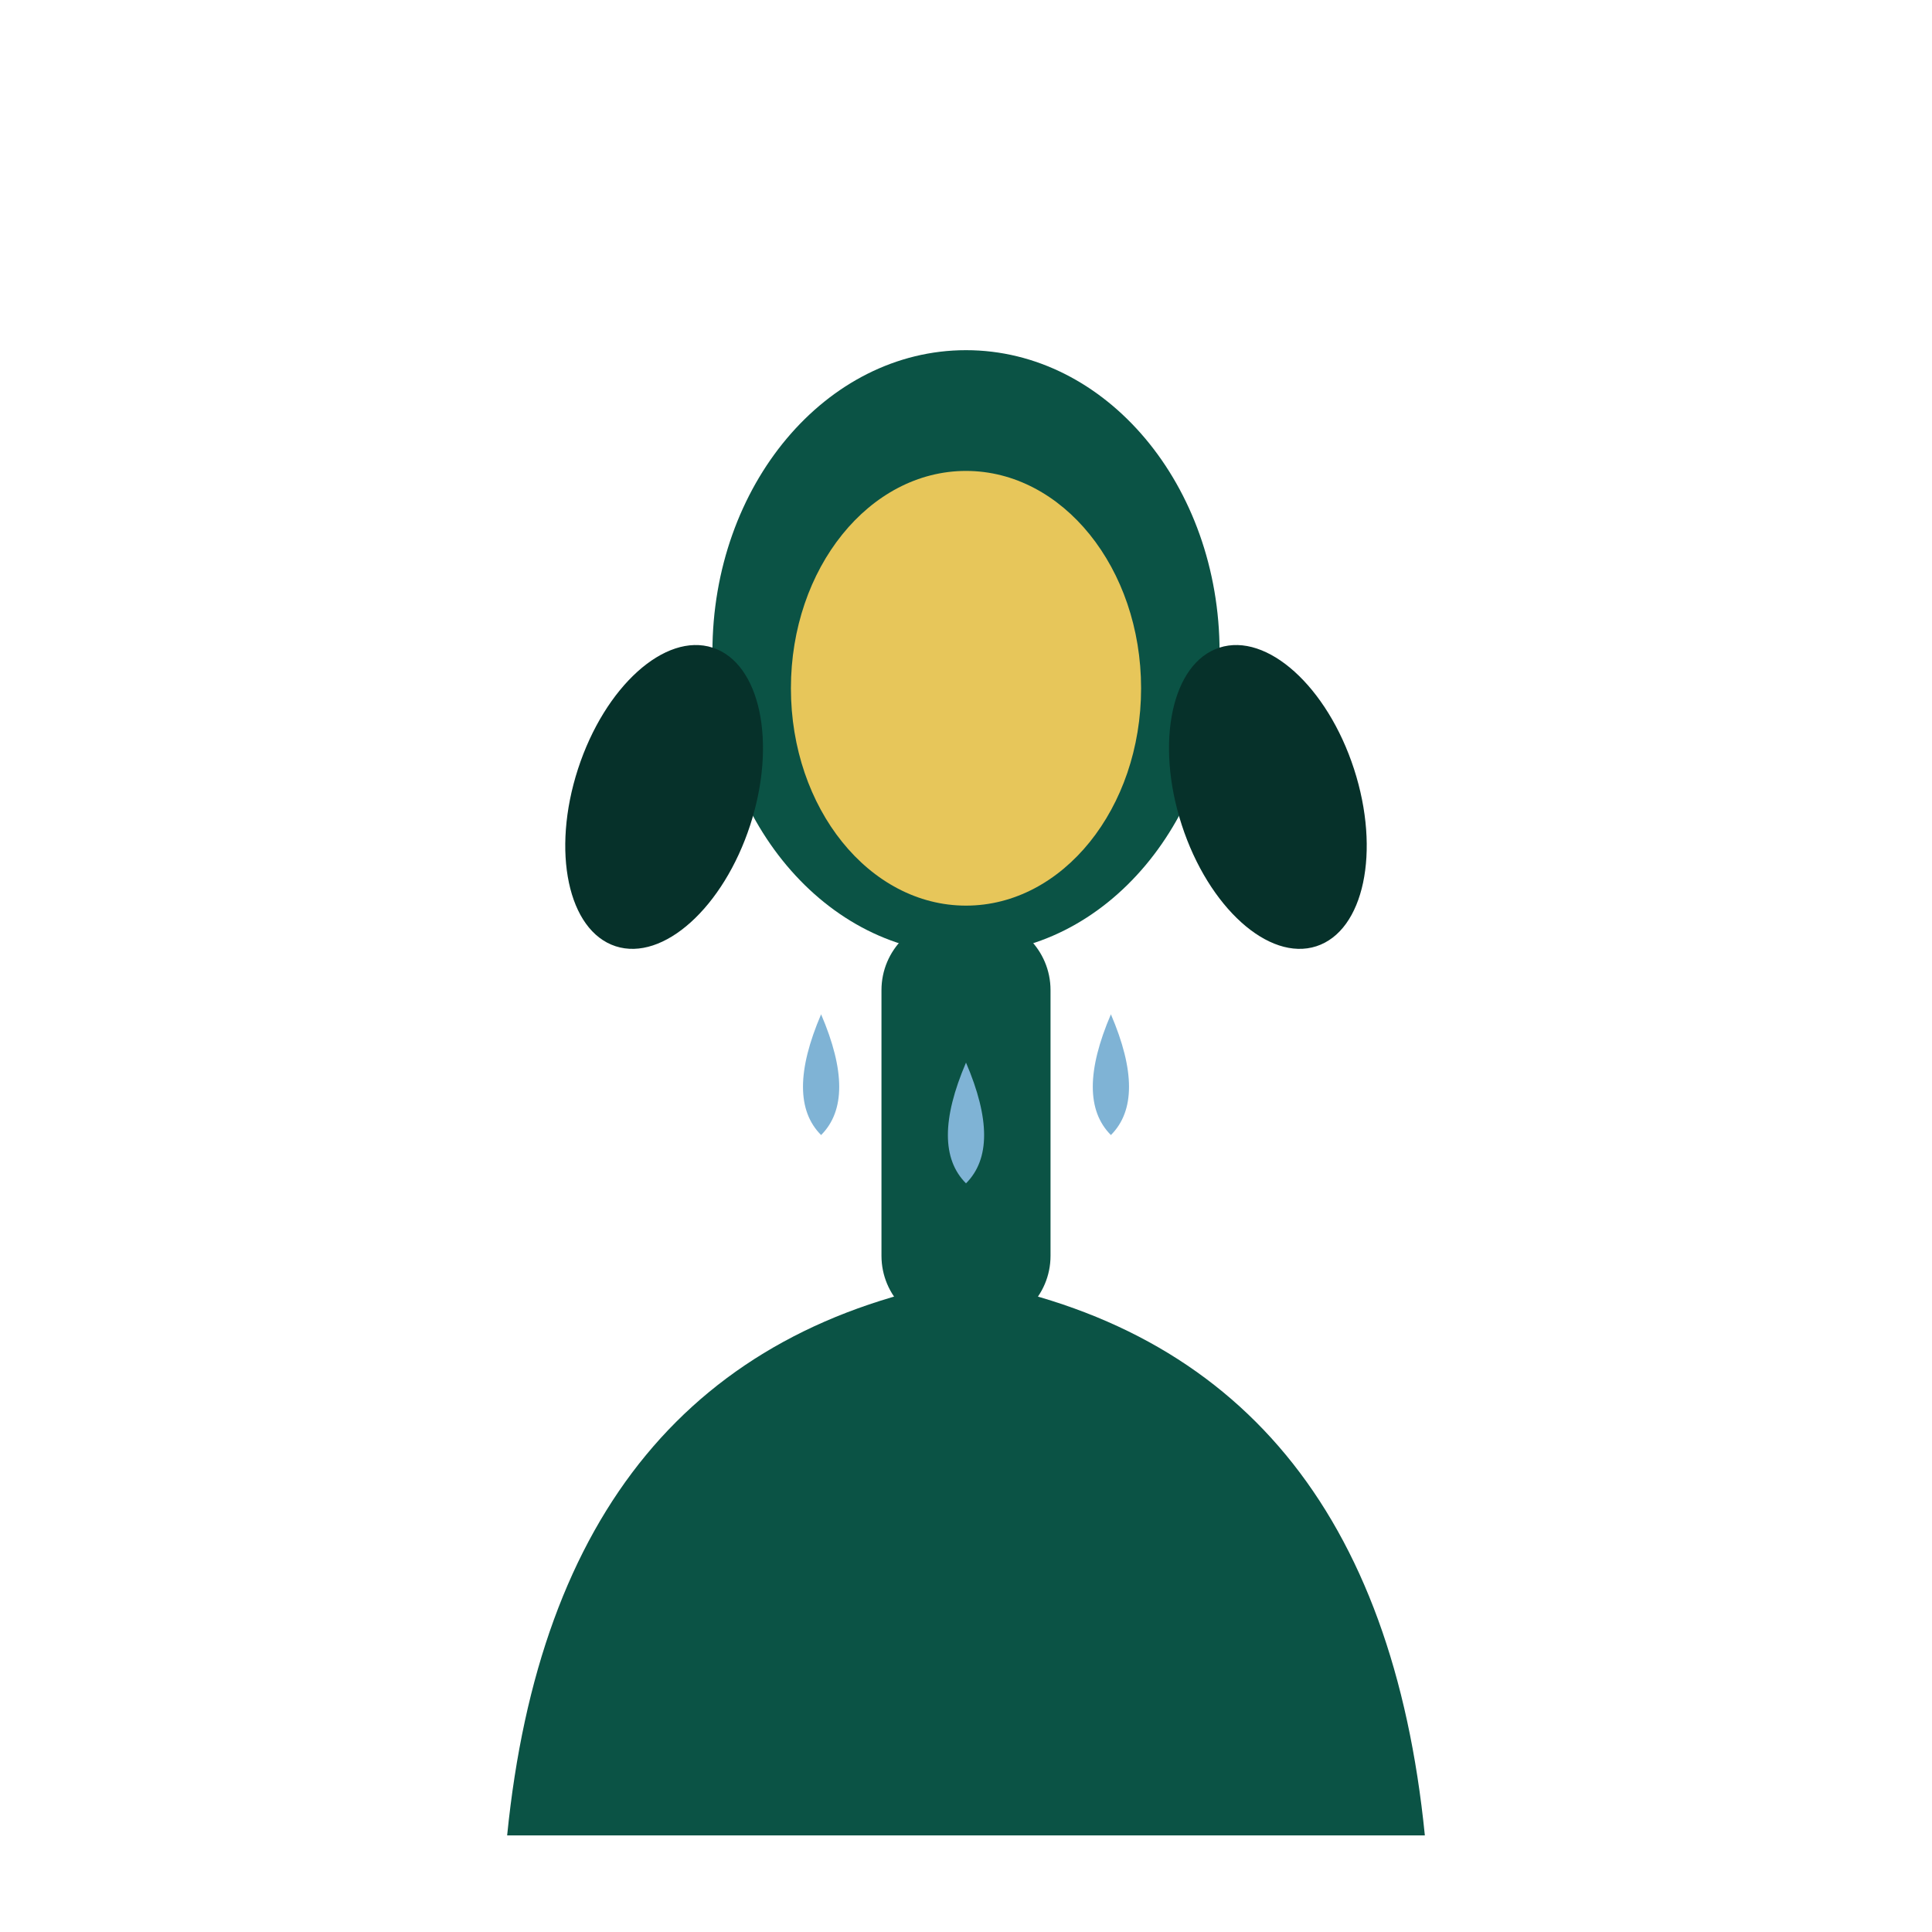
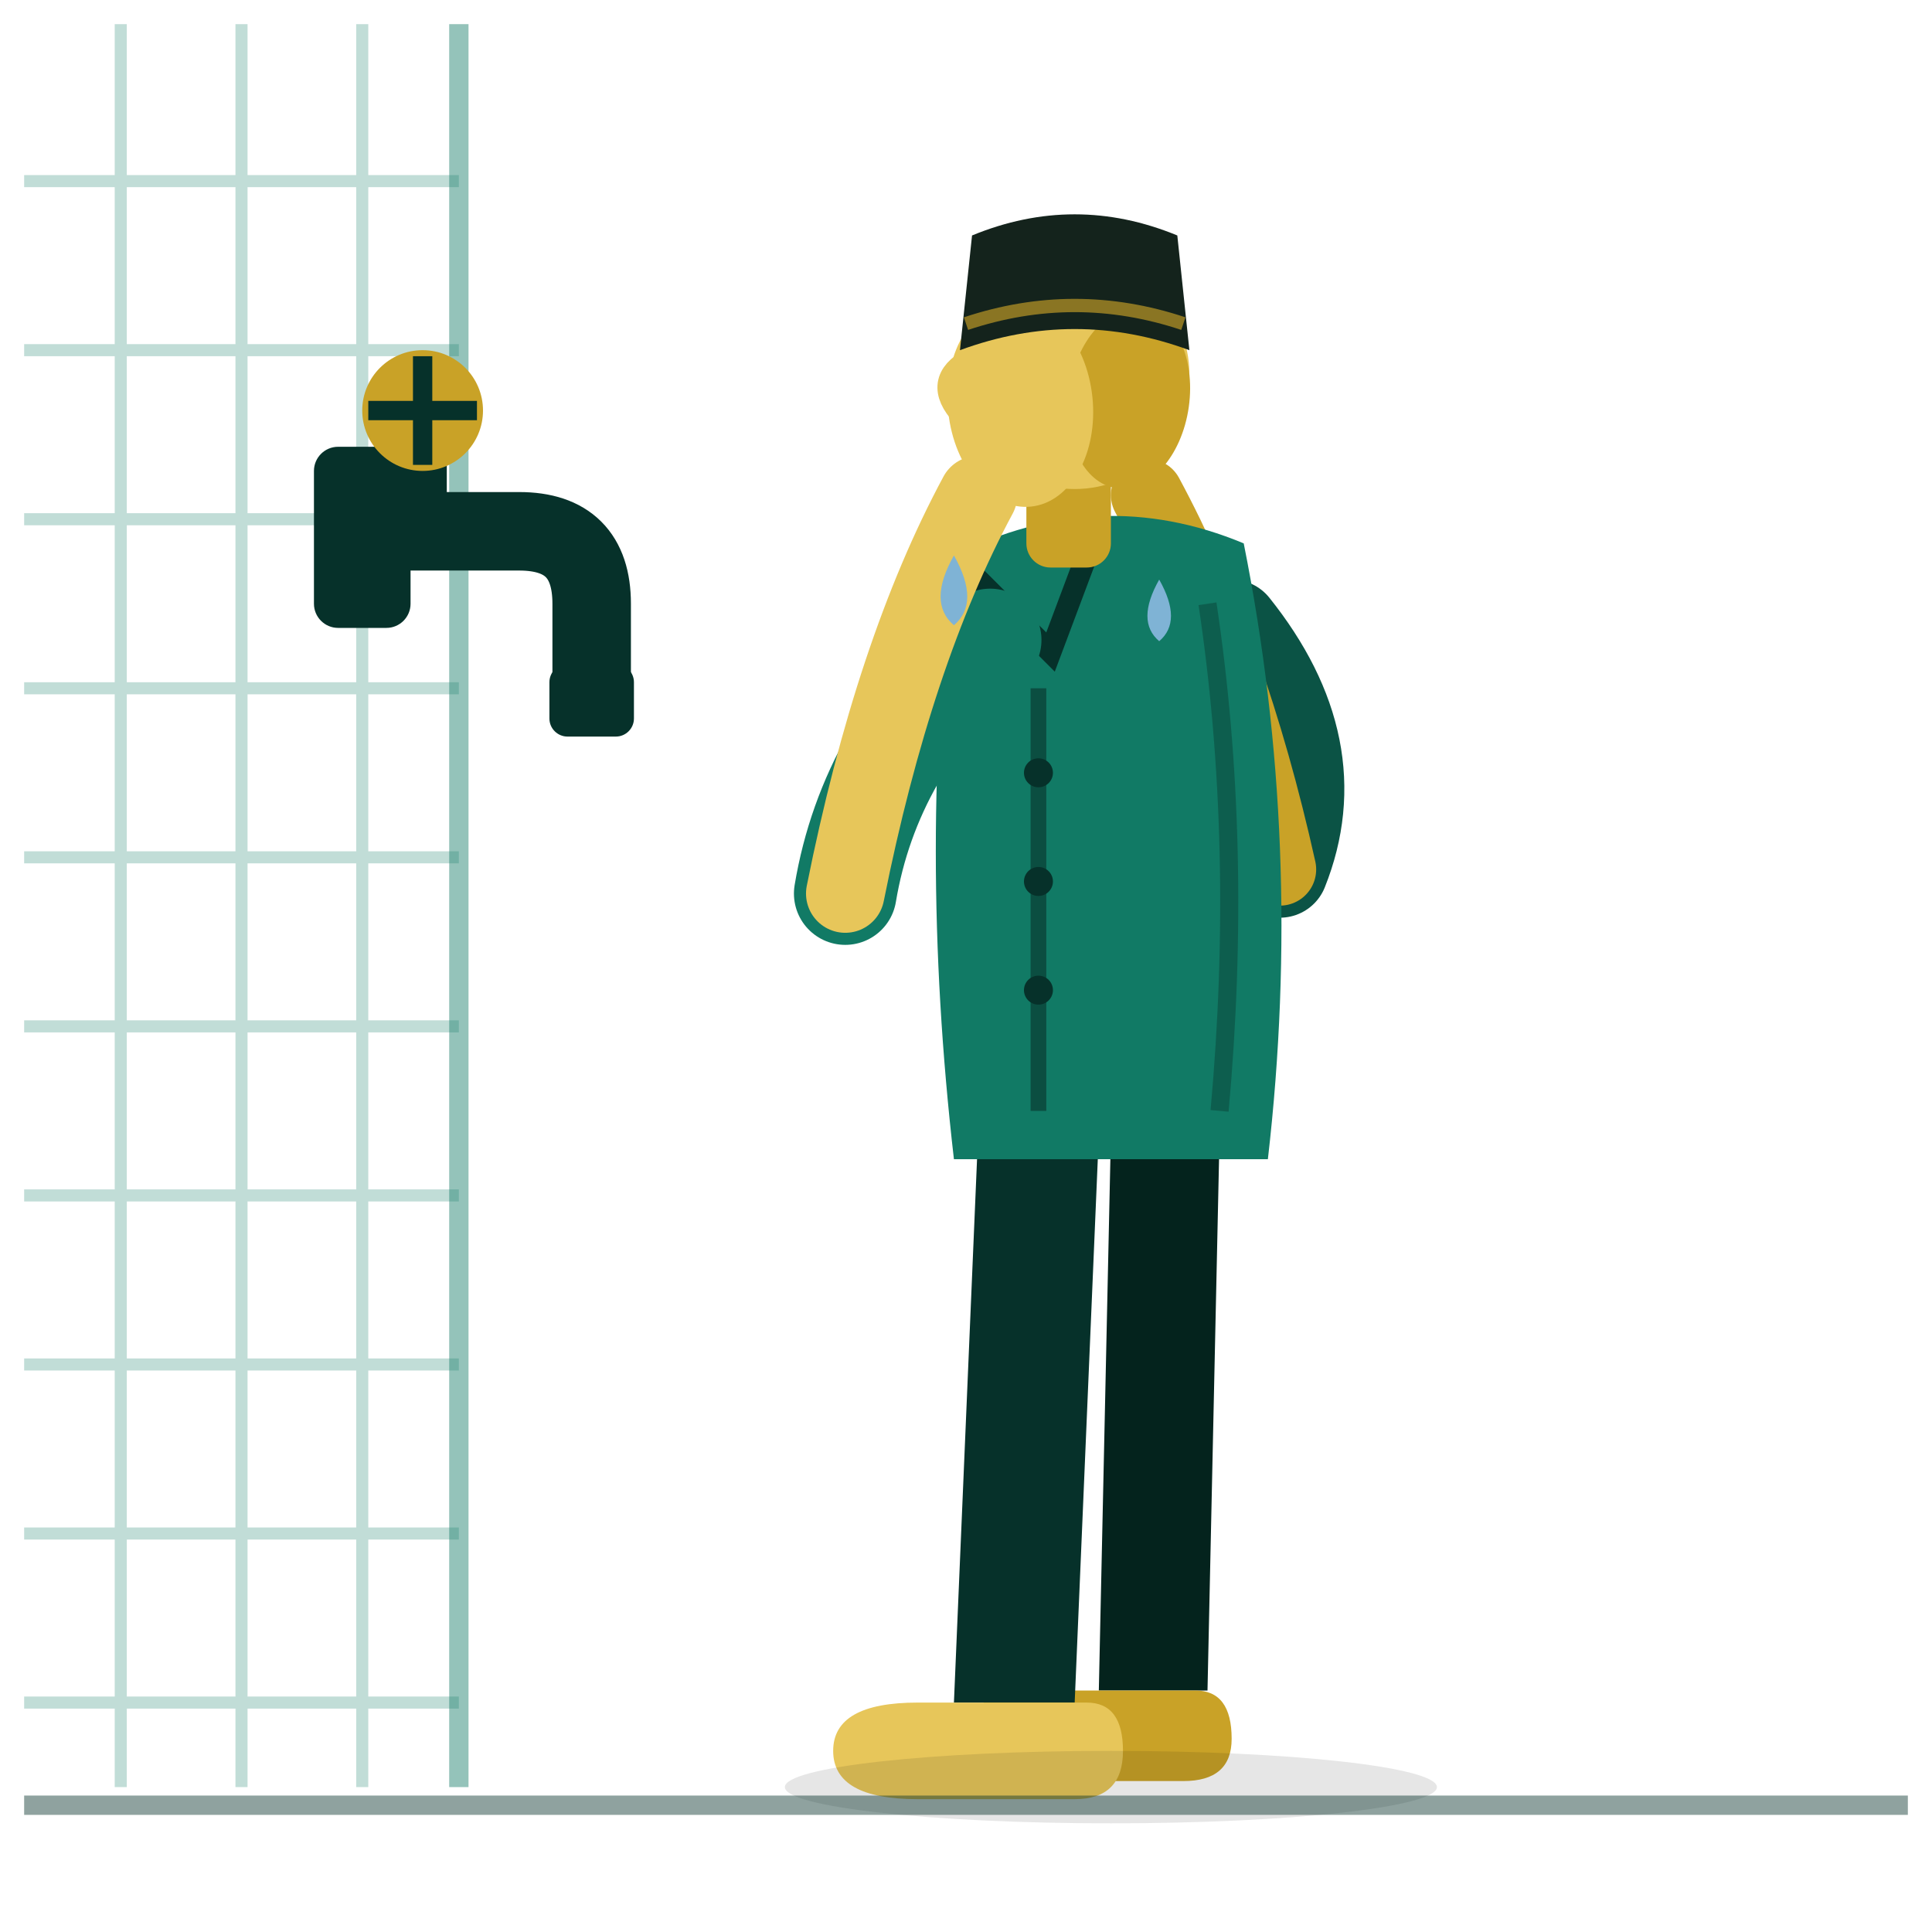
<svg xmlns="http://www.w3.org/2000/svg" viewBox="0 0 160 160">
-   <path d="M42 152 Q46 112 80 106 Q114 112 118 152 Z" fill="#0B5345" />
-   <rect x="73" y="76" width="14" height="34" rx="6" fill="#0B5345" />
-   <ellipse cx="80" cy="54" rx="21" ry="25" fill="#0B5345" />
-   <ellipse cx="80" cy="57" rx="14.5" ry="18" fill="#E7C65A" />
-   <ellipse cx="55" cy="66" rx="7.5" ry="13" fill="#06312A" transform="rotate(18 55 66)" />
-   <ellipse cx="105" cy="66" rx="7.5" ry="13" fill="#06312A" transform="rotate(-18 105 66)" />
-   <path d="M68 84 q-3 7 0 10 q3 -3 0 -10Z" fill="#7FB3D5" />
-   <path d="M80 88 q-3 7 0 10 q3 -3 0 -10Z" fill="#7FB3D5" />
-   <path d="M92 84 q-3 7 0 10 q3 -3 0 -10Z" fill="#7FB3D5" />
+   <g fill="none" stroke="#117A65" stroke-width="1" opacity="0.26">
+     <path d="M10 2 V148 M20 2 V148 M30 2 V148" />
+     <path d="M2 15 H38 M2 29 H38 M2 43 H38 M2 57 H38 M2 71 H38 M2 85 H38 M2 99 H38 M2 113 H38 M2 127 H38 M2 141 H38" />
+   </g>
+   <line x1="38" y1="2" x2="38" y2="148" stroke="#117A65" stroke-width="1.6" opacity="0.45" />
+   <rect x="26" y="37" width="8" height="15" rx="2" fill="#06312A" />
+   <path d="M30 44 H43 Q49 44 49 50 V57" fill="none" stroke="#06312A" stroke-width="6.5" stroke-linecap="round" />
+   <rect x="45.5" y="55" width="7" height="6" rx="1.5" fill="#06312A" />
+   <line x1="35" y1="44" x2="35" y2="37" stroke="#06312A" stroke-width="4" />
+   <circle cx="35" cy="34" r="5" fill="#C9A227" />
+   <path d="M30.5 34 H39.5 M35 29.5 V38.5" stroke="#06312A" stroke-width="1.6" />
+   <path d="M102 52 Q110 62 106 72" fill="none" stroke="#0B5345" stroke-width="8" stroke-linecap="round" />
+   <path d="M106 72 Q102 54 95 41" fill="none" stroke="#C9A227" stroke-width="6" stroke-linecap="round" />
+   <polygon points="92,94 101,94 100,140 91,140" fill="#04231D" />
+   <path d="M99 140 L86 140 Q80 140 80 144 Q80 147.5 87 147.5 L98 147.5 Q102 147.5 102 144 Q102 140 99 140 Z" fill="#C9A227" />
+   <polygon points="81,94 91,94 89,141 79,141" fill="#06312A" />
+   <path d="M90 141 L76 141 Q69 141 69 145 Q69 149 76 149 L89 149 Q93 149 93 145 Q93 141 90 141 Z" fill="#E7C65A" />
+   <path d="M79 46 Q76 70 79 96 L105 96 Q108 70 103 45 Q91 40 79 46 Z" fill="#117A65" />
+   <path d="M80 47 L87 54 L90 46" fill="none" stroke="#06312A" stroke-width="1.8" />
+   <line x1="86" y1="57" x2="86" y2="92" stroke="#06312A" stroke-width="1.3" opacity="0.6" />
+   <circle cx="86" cy="64" r="1.2" fill="#06312A" />
+   <circle cx="86" cy="73" r="1.2" fill="#06312A" />
+   <circle cx="86" cy="82" r="1.2" fill="#06312A" />
+   <path d="M100 50 Q103 70 101 92" fill="none" stroke="#0B5345" stroke-width="1.5" opacity="0.7" />
+   <rect x="85" y="38" width="7" height="9" rx="2" fill="#C9A227" />
+   <circle cx="89" cy="31" r="9.5" fill="#E7C65A" />
+   <path d="M80.5 30 q-3 1.6 -0.6 4.2" fill="none" stroke="#E7C65A" stroke-width="2.4" stroke-linecap="round" />
+   <circle cx="92" cy="33" r="1.9" fill="#C9A227" />
+   <ellipse cx="93.5" cy="33" rx="5" ry="7.5" fill="#C9A227" transform="rotate(8 93.5 33)" />
+   <path d="M82 53 Q72 62 70 74" fill="none" stroke="#117A65" stroke-width="8.5" stroke-linecap="round" />
+   <path d="M70 74 Q74 54 81 41" fill="none" stroke="#E7C65A" stroke-width="6.5" stroke-linecap="round" />
+   <ellipse cx="84.5" cy="33.5" rx="6" ry="8.5" fill="#E7C65A" transform="rotate(-6 84.5 33.5)" />
+   <path d="M79.5 29 L80.5 19.5 Q89 16 97.5 19.5 L98.5 29 Q89 25.5 79.5 29 Z" fill="#14231C" />
+   <path d="M80 26.8 Q89 23.8 98 26.8" fill="none" stroke="#C9A227" stroke-width="1.1" opacity="0.65" />
+   <path d="M79 46 q2.21 3.91 0 5.78 q-2.21 -1.87 0 -5.78 Z" fill="#7FB3D5" />
+   <path d="M96 48 q1.95 3.45 0 5.1 q-1.95 -1.65 0 -5.1 Z" fill="#7FB3D5" />
+   <ellipse cx="92" cy="148" rx="27" ry="3" fill="#000" opacity="0.10" />
+   <line x1="2" y1="149.5" x2="158" y2="149.5" stroke="#06312A" stroke-width="1.6" opacity="0.45" />
</svg>
